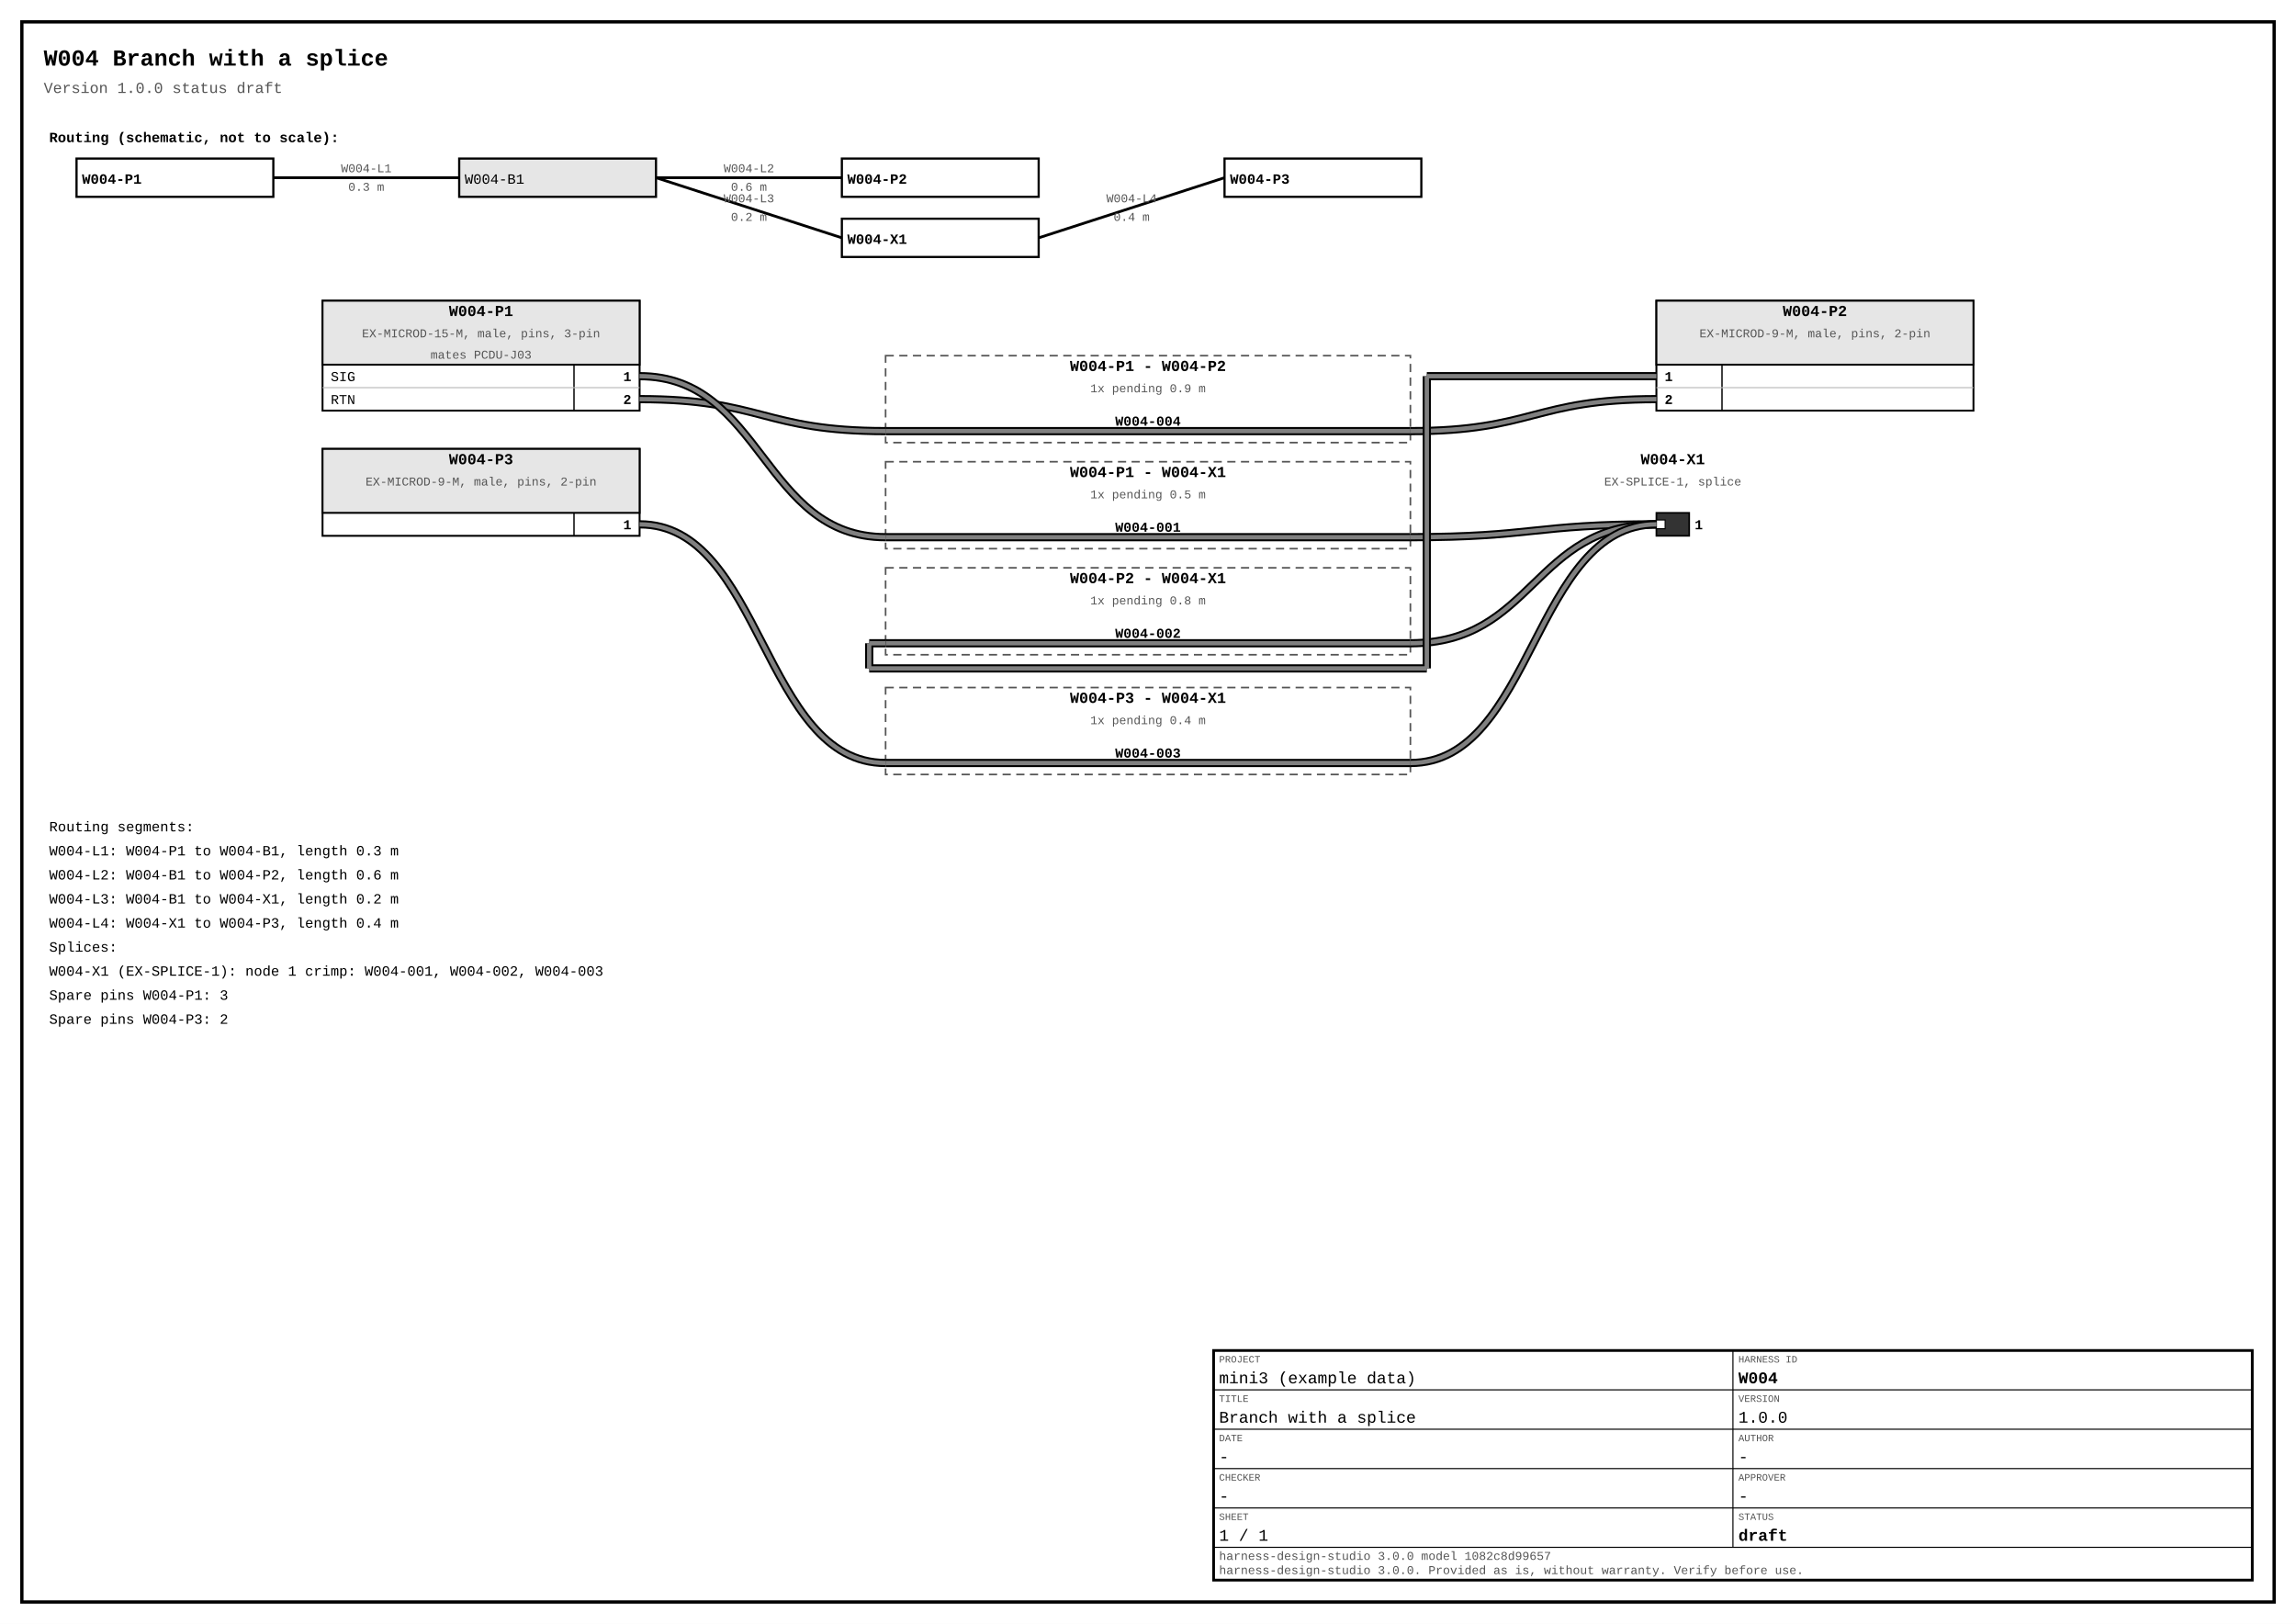
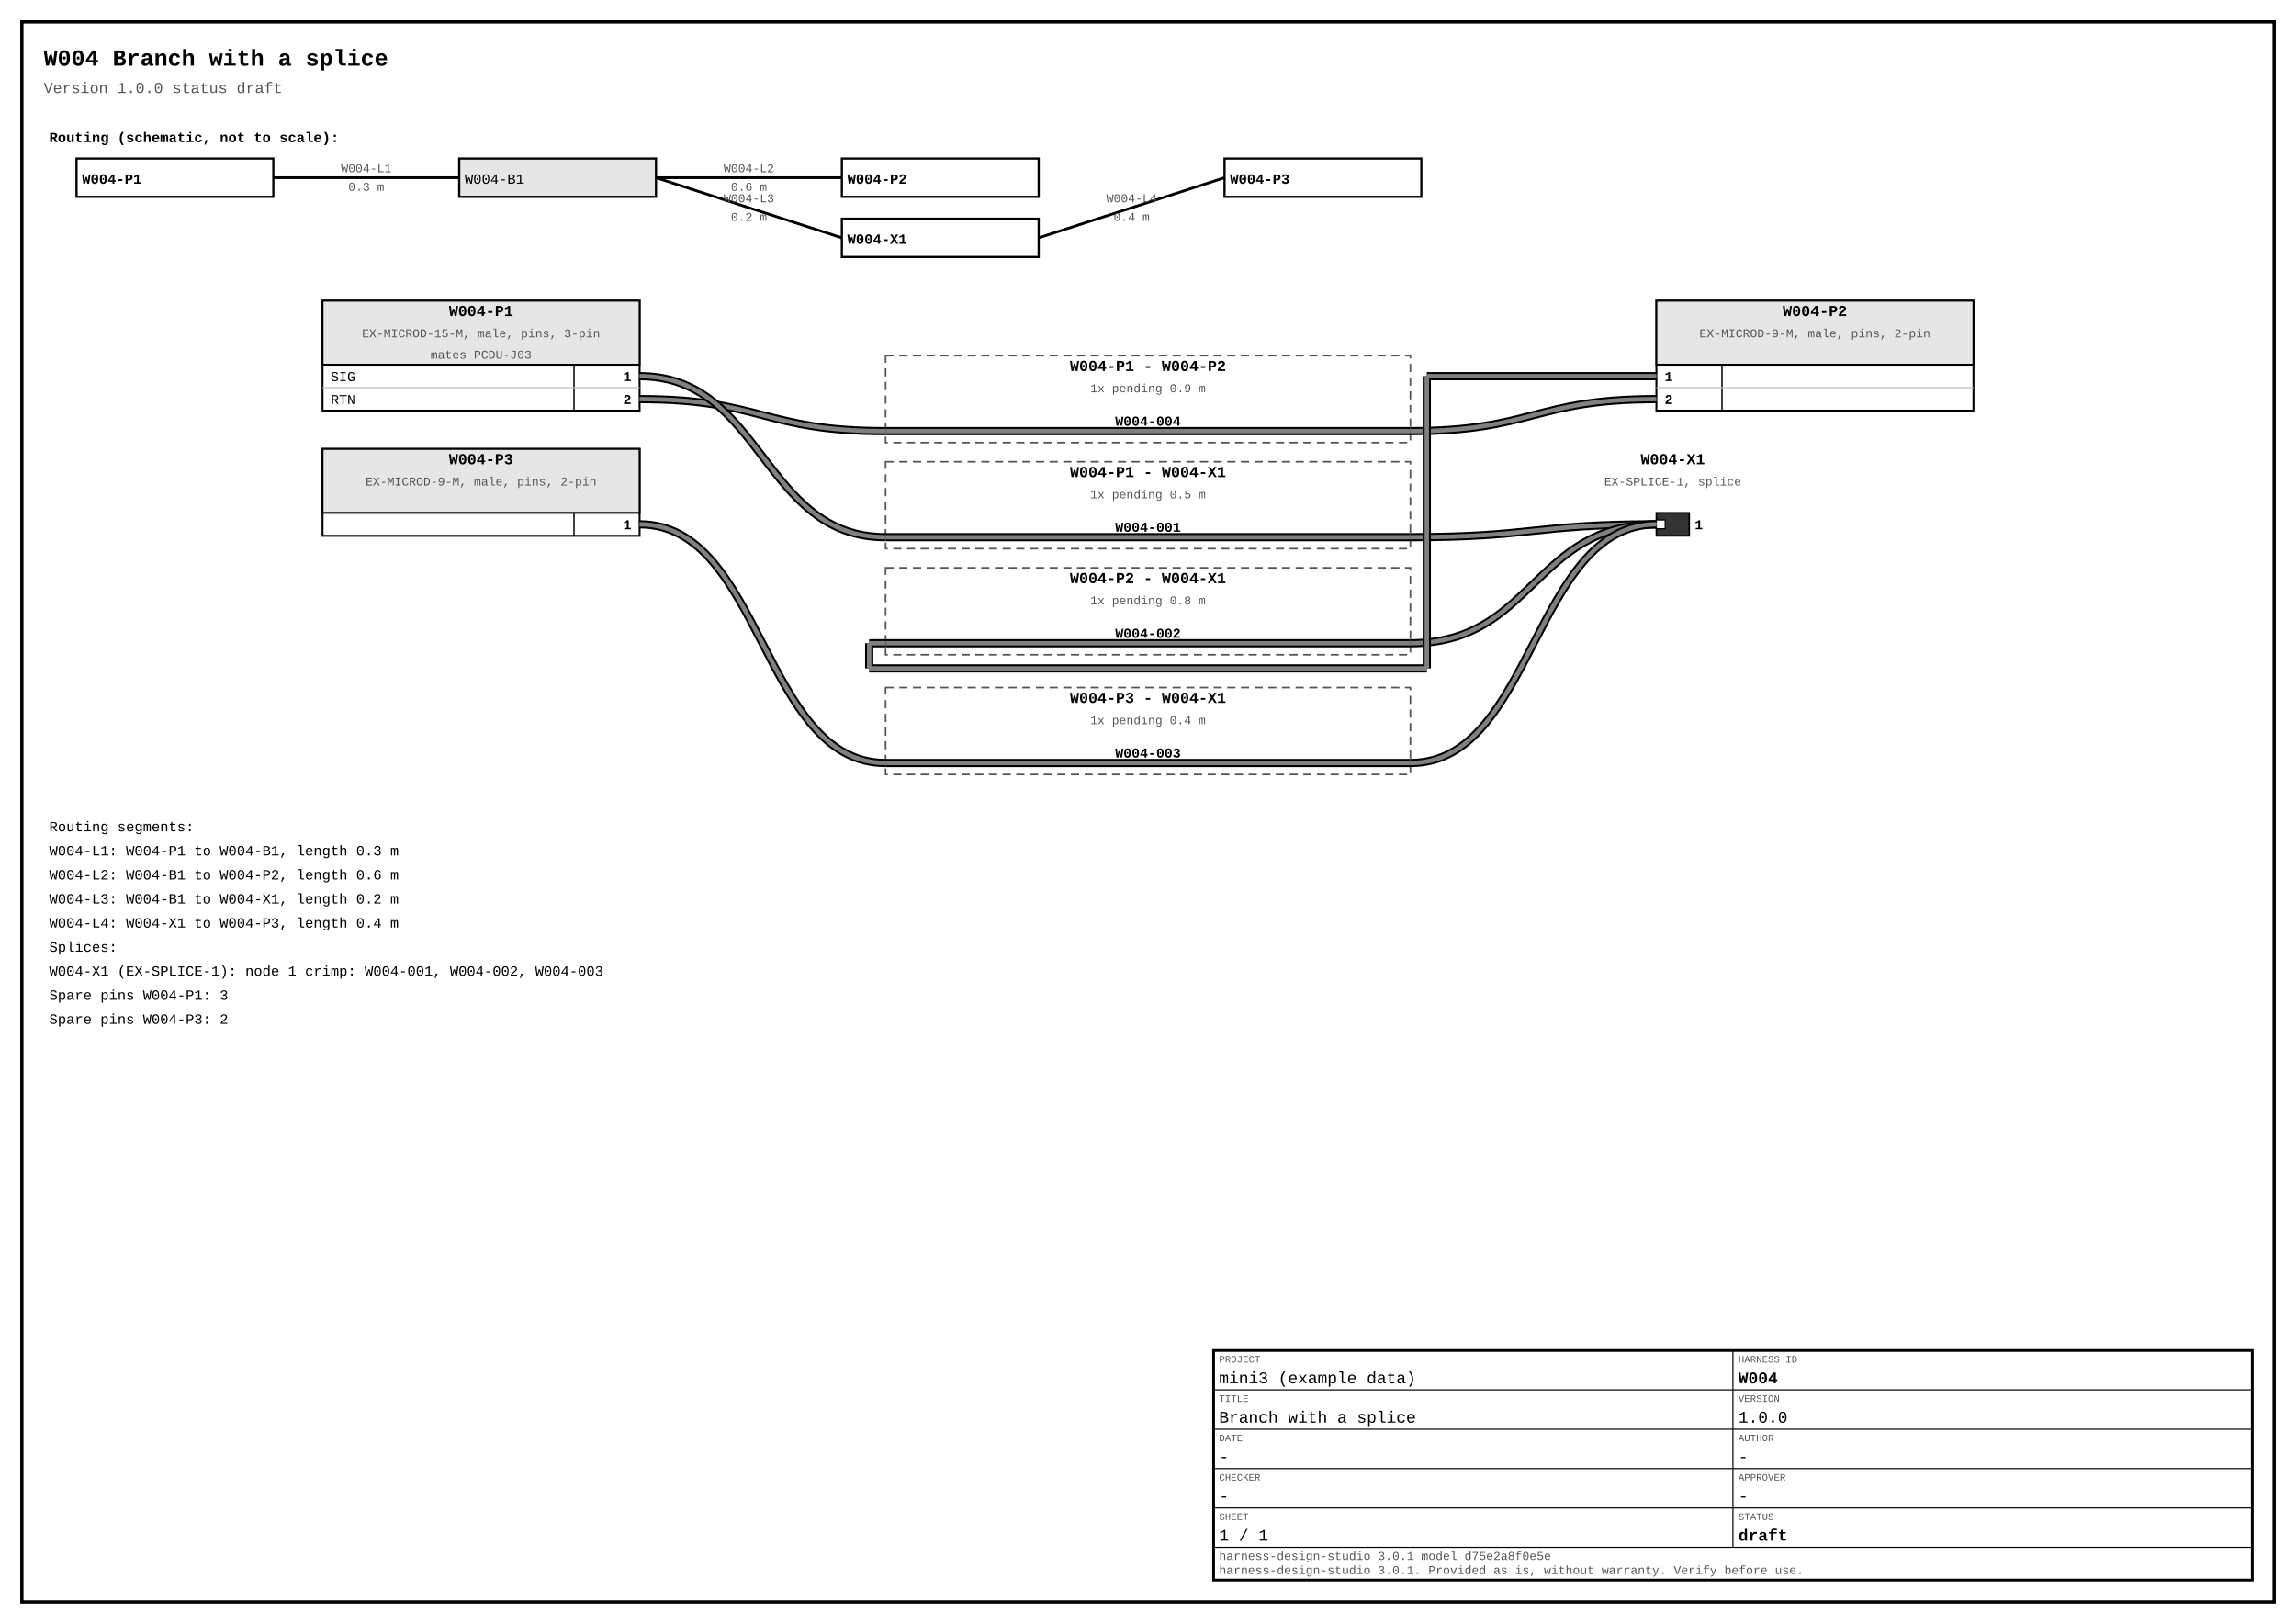
<svg xmlns="http://www.w3.org/2000/svg" width="420mm" height="297mm" viewBox="0 0 420 297" font-family="Courier New, Courier, monospace">
  <rect x="0" y="0" width="420" height="297" fill="#ffffff" />
  <rect x="4" y="4" width="412" height="289" fill="none" stroke="#000000" stroke-width="0.6" />
  <text x="8" y="12" font-size="4.2" font-weight="bold" text-anchor="start" fill="#000000">W004  Branch with a splice</text>
  <text x="8" y="17" font-size="2.8" text-anchor="start" fill="#555555">Version 1.0.0  status draft</text>
  <text x="9" y="26" font-size="2.6" font-weight="bold" text-anchor="start" fill="#000000">Routing (schematic, not to scale):</text>
  <line x1="50" y1="32.5" x2="84" y2="32.5" stroke="#000000" stroke-width="0.5" />
  <text x="67" y="31.5" font-size="2.2" text-anchor="middle" fill="#555555">W004-L1</text>
  <text x="67" y="34.9" font-size="2.2" text-anchor="middle" fill="#555555">0.3 m</text>
  <line x1="120" y1="32.5" x2="154" y2="32.5" stroke="#000000" stroke-width="0.5" />
  <text x="137" y="31.5" font-size="2.2" text-anchor="middle" fill="#555555">W004-L2</text>
  <text x="137" y="34.9" font-size="2.2" text-anchor="middle" fill="#555555">0.6 m</text>
  <line x1="120" y1="32.5" x2="154" y2="43.5" stroke="#000000" stroke-width="0.5" />
  <text x="137" y="37" font-size="2.2" text-anchor="middle" fill="#555555">W004-L3</text>
  <text x="137" y="40.4" font-size="2.2" text-anchor="middle" fill="#555555">0.2 m</text>
  <line x1="190" y1="43.5" x2="224" y2="32.5" stroke="#000000" stroke-width="0.5" />
  <text x="207" y="37" font-size="2.2" text-anchor="middle" fill="#555555">W004-L4</text>
  <text x="207" y="40.4" font-size="2.2" text-anchor="middle" fill="#555555">0.4 m</text>
  <rect x="14" y="29" width="36" height="7" fill="#ffffff" stroke="#000000" stroke-width="0.4" />
  <text x="15" y="33.6" font-size="2.6" font-weight="bold" text-anchor="start" fill="#000000">W004-P1</text>
  <rect x="84" y="29" width="36" height="7" fill="#e6e6e6" stroke="#000000" stroke-width="0.4" />
  <text x="85" y="33.6" font-size="2.6" text-anchor="start" fill="#000000">W004-B1</text>
  <rect x="154" y="29" width="36" height="7" fill="#ffffff" stroke="#000000" stroke-width="0.4" />
  <text x="155" y="33.6" font-size="2.6" font-weight="bold" text-anchor="start" fill="#000000">W004-P2</text>
  <rect x="154" y="40" width="36" height="7" fill="#ffffff" stroke="#000000" stroke-width="0.4" />
  <text x="155" y="44.6" font-size="2.6" font-weight="bold" text-anchor="start" fill="#000000">W004-X1</text>
  <rect x="224" y="29" width="36" height="7" fill="#ffffff" stroke="#000000" stroke-width="0.4" />
  <text x="225" y="33.6" font-size="2.6" font-weight="bold" text-anchor="start" fill="#000000">W004-P3</text>
  <rect x="59" y="55" width="58" height="20.1" fill="#ffffff" stroke="#000000" stroke-width="0.35" />
  <rect x="59" y="55" width="58" height="11.7" fill="#e6e6e6" stroke="#000000" stroke-width="0.35" />
  <text x="88" y="57.8" font-size="2.8" font-weight="bold" text-anchor="middle" fill="#000000">W004-P1</text>
  <text x="88" y="61.7" font-size="2.2" text-anchor="middle" fill="#555555">EX-MICROD-15-M, male, pins, 3-pin</text>
  <text x="88" y="65.6" font-size="2.2" text-anchor="middle" fill="#555555">mates PCDU-J03</text>
  <line x1="105" y1="66.7" x2="105" y2="75.1" stroke="#000000" stroke-width="0.25" />
  <line x1="59" y1="70.9" x2="117" y2="70.9" stroke="#bbbbbb" stroke-width="0.2" />
  <text x="60.5" y="69.7" font-size="2.5" text-anchor="start" fill="#000000" data-ref="sig/W004-P1/1">SIG</text>
  <text x="115.5" y="69.7" font-size="2.5" font-weight="bold" text-anchor="end" fill="#000000" data-ref="pin/W004-P1/1">1</text>
  <text x="60.5" y="73.9" font-size="2.5" text-anchor="start" fill="#000000" data-ref="sig/W004-P1/2">RTN</text>
  <text x="115.5" y="73.9" font-size="2.5" font-weight="bold" text-anchor="end" fill="#000000" data-ref="pin/W004-P1/2">2</text>
  <rect x="303" y="55" width="58" height="20.1" fill="#ffffff" stroke="#000000" stroke-width="0.35" />
  <rect x="303" y="55" width="58" height="11.7" fill="#e6e6e6" stroke="#000000" stroke-width="0.35" />
  <text x="332" y="57.8" font-size="2.8" font-weight="bold" text-anchor="middle" fill="#000000">W004-P2</text>
  <text x="332" y="61.7" font-size="2.2" text-anchor="middle" fill="#555555">EX-MICROD-9-M, male, pins, 2-pin</text>
  <text x="332" y="65.6" font-size="2.2" text-anchor="middle" fill="#555555" />
  <line x1="315" y1="66.7" x2="315" y2="75.1" stroke="#000000" stroke-width="0.25" />
  <line x1="303" y1="70.9" x2="361" y2="70.9" stroke="#bbbbbb" stroke-width="0.2" />
  <text x="304.5" y="69.7" font-size="2.5" font-weight="bold" text-anchor="start" fill="#000000" data-ref="pin/W004-P2/1">1</text>
  <text x="316.5" y="69.7" font-size="2.5" text-anchor="start" fill="#000000" data-ref="sig/W004-P2/1" />
  <text x="304.5" y="73.9" font-size="2.5" font-weight="bold" text-anchor="start" fill="#000000" data-ref="pin/W004-P2/2">2</text>
  <text x="316.5" y="73.9" font-size="2.5" text-anchor="start" fill="#000000" data-ref="sig/W004-P2/2" />
  <text x="306" y="84.9" font-size="2.8" font-weight="bold" text-anchor="middle" fill="#000000" data-ref="splice/W004-X1">W004-X1</text>
  <text x="306" y="88.8" font-size="2.2" text-anchor="middle" fill="#555555">EX-SPLICE-1, splice</text>
  <rect x="303" y="93.8" width="6" height="4.2" fill="#333333" stroke="#000000" stroke-width="0.3" />
  <rect x="303" y="95.1" width="1.6" height="1.6" fill="#ffffff" stroke="#000000" stroke-width="0.2" />
  <text x="310" y="96.8" font-size="2.5" font-weight="bold" text-anchor="start" fill="#000000" data-ref="pin/W004-X1/1">1</text>
  <rect x="59" y="82.1" width="58" height="15.9" fill="#ffffff" stroke="#000000" stroke-width="0.35" />
  <rect x="59" y="82.1" width="58" height="11.7" fill="#e6e6e6" stroke="#000000" stroke-width="0.35" />
  <text x="88" y="84.9" font-size="2.8" font-weight="bold" text-anchor="middle" fill="#000000">W004-P3</text>
  <text x="88" y="88.8" font-size="2.2" text-anchor="middle" fill="#555555">EX-MICROD-9-M, male, pins, 2-pin</text>
  <text x="88" y="92.7" font-size="2.2" text-anchor="middle" fill="#555555" />
  <line x1="105" y1="93.8" x2="105" y2="98" stroke="#000000" stroke-width="0.25" />
  <text x="60.5" y="96.8" font-size="2.5" text-anchor="start" fill="#000000" data-ref="sig/W004-P3/1" />
  <text x="115.5" y="96.8" font-size="2.5" font-weight="bold" text-anchor="end" fill="#000000" data-ref="pin/W004-P3/1">1</text>
  <rect x="162" y="65.05" width="96" height="15.9" fill="none" stroke="#555555" stroke-width="0.3" stroke-dasharray="1.5 1" />
  <text x="210" y="67.85" font-size="2.8" font-weight="bold" text-anchor="middle" fill="#000000">W004-P1 - W004-P2</text>
  <text x="210" y="71.75" font-size="2.2" text-anchor="middle" fill="#555555">1x  pending  0.9 m</text>
  <path d="M 117 73 C 139.5 73 139.5 78.85 162 78.85" fill="none" stroke="#000000" stroke-width="1.5" />
  <line x1="162" y1="78.85" x2="258" y2="78.85" stroke="#000000" stroke-width="1.5" />
  <path d="M 258 78.85 C 280.5 78.85 280.5 73 303 73" fill="none" stroke="#000000" stroke-width="1.5" />
  <path d="M 117 73 C 139.5 73 139.5 78.85 162 78.85" fill="none" stroke="#808080" stroke-width="0.8" />
  <line x1="162" y1="78.85" x2="258" y2="78.85" stroke="#808080" stroke-width="0.8" />
  <path d="M 258 78.85 C 280.5 78.85 280.5 73 303 73" fill="none" stroke="#808080" stroke-width="0.8" />
  <text x="210" y="77.85" font-size="2.5" font-weight="bold" text-anchor="middle" fill="#000000">W004-004</text>
  <rect x="162" y="84.45" width="96" height="15.9" fill="none" stroke="#555555" stroke-width="0.3" stroke-dasharray="1.5 1" />
  <text x="210" y="87.25" font-size="2.8" font-weight="bold" text-anchor="middle" fill="#000000">W004-P1 - W004-X1</text>
  <text x="210" y="91.15" font-size="2.2" text-anchor="middle" fill="#555555">1x  pending  0.5 m</text>
  <path d="M 117 68.8 C 139.5 68.8 139.5 98.25 162 98.25" fill="none" stroke="#000000" stroke-width="1.5" />
  <line x1="162" y1="98.25" x2="258" y2="98.25" stroke="#000000" stroke-width="1.5" />
  <path d="M 258 98.25 C 280.5 98.25 280.5 95.9 303 95.9" fill="none" stroke="#000000" stroke-width="1.5" />
  <path d="M 117 68.8 C 139.5 68.8 139.5 98.25 162 98.25" fill="none" stroke="#808080" stroke-width="0.8" />
  <line x1="162" y1="98.25" x2="258" y2="98.25" stroke="#808080" stroke-width="0.8" />
  <path d="M 258 98.25 C 280.5 98.25 280.5 95.9 303 95.9" fill="none" stroke="#808080" stroke-width="0.8" />
  <text x="210" y="97.25" font-size="2.5" font-weight="bold" text-anchor="middle" fill="#000000">W004-001</text>
  <rect x="162" y="103.85" width="96" height="15.9" fill="none" stroke="#555555" stroke-width="0.3" stroke-dasharray="1.5 1" />
  <text x="210" y="106.65" font-size="2.8" font-weight="bold" text-anchor="middle" fill="#000000">W004-P2 - W004-X1</text>
  <text x="210" y="110.55" font-size="2.2" text-anchor="middle" fill="#555555">1x  pending  0.8 m</text>
  <path d="M 303 95.9 C 280.5 95.9 280.5 117.65 258 117.65" fill="none" stroke="#000000" stroke-width="1.5" />
  <line x1="258" y1="117.65" x2="162" y2="117.65" stroke="#000000" stroke-width="1.5" />
  <path d="M 303 95.9 C 280.5 95.9 280.5 117.65 258 117.65" fill="none" stroke="#808080" stroke-width="0.8" />
  <line x1="258" y1="117.65" x2="162" y2="117.65" stroke="#808080" stroke-width="0.8" />
  <line x1="162" y1="117.65" x2="159" y2="117.65" stroke="#000000" stroke-width="1.5" />
  <line x1="159" y1="117.65" x2="159" y2="122.25" stroke="#000000" stroke-width="1.5" />
  <line x1="159" y1="122.25" x2="261" y2="122.25" stroke="#000000" stroke-width="1.5" />
  <line x1="261" y1="122.25" x2="261" y2="68.8" stroke="#000000" stroke-width="1.5" />
  <line x1="261" y1="68.8" x2="303" y2="68.8" stroke="#000000" stroke-width="1.5" />
  <line x1="162" y1="117.65" x2="159" y2="117.65" stroke="#808080" stroke-width="0.8" />
  <line x1="159" y1="117.65" x2="159" y2="122.25" stroke="#808080" stroke-width="0.8" />
  <line x1="159" y1="122.25" x2="261" y2="122.25" stroke="#808080" stroke-width="0.8" />
  <line x1="261" y1="122.25" x2="261" y2="68.8" stroke="#808080" stroke-width="0.8" />
  <line x1="261" y1="68.8" x2="303" y2="68.8" stroke="#808080" stroke-width="0.8" />
  <text x="210" y="116.65" font-size="2.5" font-weight="bold" text-anchor="middle" fill="#000000">W004-002</text>
  <rect x="162" y="125.75" width="96" height="15.9" fill="none" stroke="#555555" stroke-width="0.3" stroke-dasharray="1.5 1" />
  <text x="210" y="128.55" font-size="2.8" font-weight="bold" text-anchor="middle" fill="#000000">W004-P3 - W004-X1</text>
  <text x="210" y="132.45" font-size="2.2" text-anchor="middle" fill="#555555">1x  pending  0.4 m</text>
  <path d="M 117 95.9 C 139.5 95.9 139.5 139.55 162 139.55" fill="none" stroke="#000000" stroke-width="1.5" />
  <line x1="162" y1="139.55" x2="258" y2="139.55" stroke="#000000" stroke-width="1.5" />
  <path d="M 258 139.55 C 280.5 139.55 280.5 95.9 303 95.9" fill="none" stroke="#000000" stroke-width="1.5" />
  <path d="M 117 95.9 C 139.5 95.9 139.5 139.55 162 139.55" fill="none" stroke="#808080" stroke-width="0.8" />
  <line x1="162" y1="139.55" x2="258" y2="139.55" stroke="#808080" stroke-width="0.8" />
  <path d="M 258 139.55 C 280.5 139.55 280.5 95.9 303 95.9" fill="none" stroke="#808080" stroke-width="0.8" />
  <text x="210" y="138.55" font-size="2.5" font-weight="bold" text-anchor="middle" fill="#000000">W004-003</text>
  <text x="9" y="152.05" font-size="2.6" text-anchor="start" fill="#000000">Routing segments:</text>
  <text x="9" y="156.45" font-size="2.6" text-anchor="start" fill="#000000">  W004-L1: W004-P1 to W004-B1, length 0.3 m</text>
  <text x="9" y="160.85" font-size="2.6" text-anchor="start" fill="#000000">  W004-L2: W004-B1 to W004-P2, length 0.6 m</text>
  <text x="9" y="165.25" font-size="2.6" text-anchor="start" fill="#000000">  W004-L3: W004-B1 to W004-X1, length 0.2 m</text>
  <text x="9" y="169.65" font-size="2.6" text-anchor="start" fill="#000000">  W004-L4: W004-X1 to W004-P3, length 0.4 m</text>
  <text x="9" y="174.05" font-size="2.6" text-anchor="start" fill="#000000">Splices:</text>
  <text x="9" y="178.45" font-size="2.6" text-anchor="start" fill="#000000">  W004-X1 (EX-SPLICE-1): node 1 crimp: W004-001, W004-002, W004-003</text>
  <text x="9" y="182.85" font-size="2.6" text-anchor="start" fill="#000000">Spare pins W004-P1: 3</text>
  <text x="9" y="187.25" font-size="2.6" text-anchor="start" fill="#000000">Spare pins W004-P3: 2</text>
  <rect x="222" y="247" width="190" height="42" fill="none" stroke="#000000" stroke-width="0.5" />
  <line x1="222" y1="247" x2="317" y2="247" stroke="#000000" stroke-width="0.2" />
  <text x="223" y="249.2" font-size="1.8" text-anchor="start" fill="#555555">PROJECT</text>
  <text x="223" y="253" font-size="3" text-anchor="start" fill="#000000">mini3 (example data)</text>
  <line x1="317" y1="247" x2="412" y2="247" stroke="#000000" stroke-width="0.2" />
  <text x="318" y="249.2" font-size="1.8" text-anchor="start" fill="#555555">HARNESS ID</text>
  <text x="318" y="253" font-size="3" font-weight="bold" text-anchor="start" fill="#000000">W004</text>
  <line x1="222" y1="254.2" x2="317" y2="254.2" stroke="#000000" stroke-width="0.2" />
  <text x="223" y="256.4" font-size="1.8" text-anchor="start" fill="#555555">TITLE</text>
  <text x="223" y="260.2" font-size="3" text-anchor="start" fill="#000000">Branch with a splice</text>
  <line x1="317" y1="254.2" x2="412" y2="254.2" stroke="#000000" stroke-width="0.2" />
  <text x="318" y="256.4" font-size="1.8" text-anchor="start" fill="#555555">VERSION</text>
  <text x="318" y="260.2" font-size="3" text-anchor="start" fill="#000000">1.0.0</text>
  <line x1="222" y1="261.4" x2="317" y2="261.4" stroke="#000000" stroke-width="0.2" />
  <text x="223" y="263.6" font-size="1.8" text-anchor="start" fill="#555555">DATE</text>
  <text x="223" y="267.4" font-size="3" text-anchor="start" fill="#000000">-</text>
  <line x1="317" y1="261.4" x2="412" y2="261.4" stroke="#000000" stroke-width="0.2" />
  <text x="318" y="263.6" font-size="1.8" text-anchor="start" fill="#555555">AUTHOR</text>
  <text x="318" y="267.4" font-size="3" text-anchor="start" fill="#000000">-</text>
  <line x1="222" y1="268.6" x2="317" y2="268.6" stroke="#000000" stroke-width="0.2" />
  <text x="223" y="270.8" font-size="1.8" text-anchor="start" fill="#555555">CHECKER</text>
  <text x="223" y="274.6" font-size="3" text-anchor="start" fill="#000000">-</text>
  <line x1="317" y1="268.6" x2="412" y2="268.6" stroke="#000000" stroke-width="0.2" />
  <text x="318" y="270.8" font-size="1.8" text-anchor="start" fill="#555555">APPROVER</text>
  <text x="318" y="274.6" font-size="3" text-anchor="start" fill="#000000">-</text>
  <line x1="222" y1="275.8" x2="317" y2="275.8" stroke="#000000" stroke-width="0.2" />
  <text x="223" y="278" font-size="1.8" text-anchor="start" fill="#555555">SHEET</text>
  <text x="223" y="281.8" font-size="3" text-anchor="start" fill="#000000">1 / 1</text>
  <line x1="317" y1="275.8" x2="412" y2="275.8" stroke="#000000" stroke-width="0.2" />
  <text x="318" y="278" font-size="1.8" text-anchor="start" fill="#555555">STATUS</text>
  <text x="318" y="281.8" font-size="3" font-weight="bold" text-anchor="start" fill="#000000">draft</text>
  <line x1="317" y1="247" x2="317" y2="283" stroke="#000000" stroke-width="0.2" />
  <line x1="222" y1="283" x2="412" y2="283" stroke="#000000" stroke-width="0.2" />
-   <text x="223" y="285.3" font-size="2.2" text-anchor="start" fill="#555555">harness-design-studio 3.0.0 model 1082c8d99657</text>
-   <text x="223" y="287.9" font-size="2.2" text-anchor="start" fill="#555555">harness-design-studio 3.0.0. Provided as is, without warranty. Verify before use.</text>
+   <text x="223" y="285.3" font-size="2.2" text-anchor="start" fill="#555555">harness-design-studio 3.0.1 model d75e2a8f0e5e</text>
+   <text x="223" y="287.9" font-size="2.2" text-anchor="start" fill="#555555">harness-design-studio 3.0.1. Provided as is, without warranty. Verify before use.</text>
</svg>
